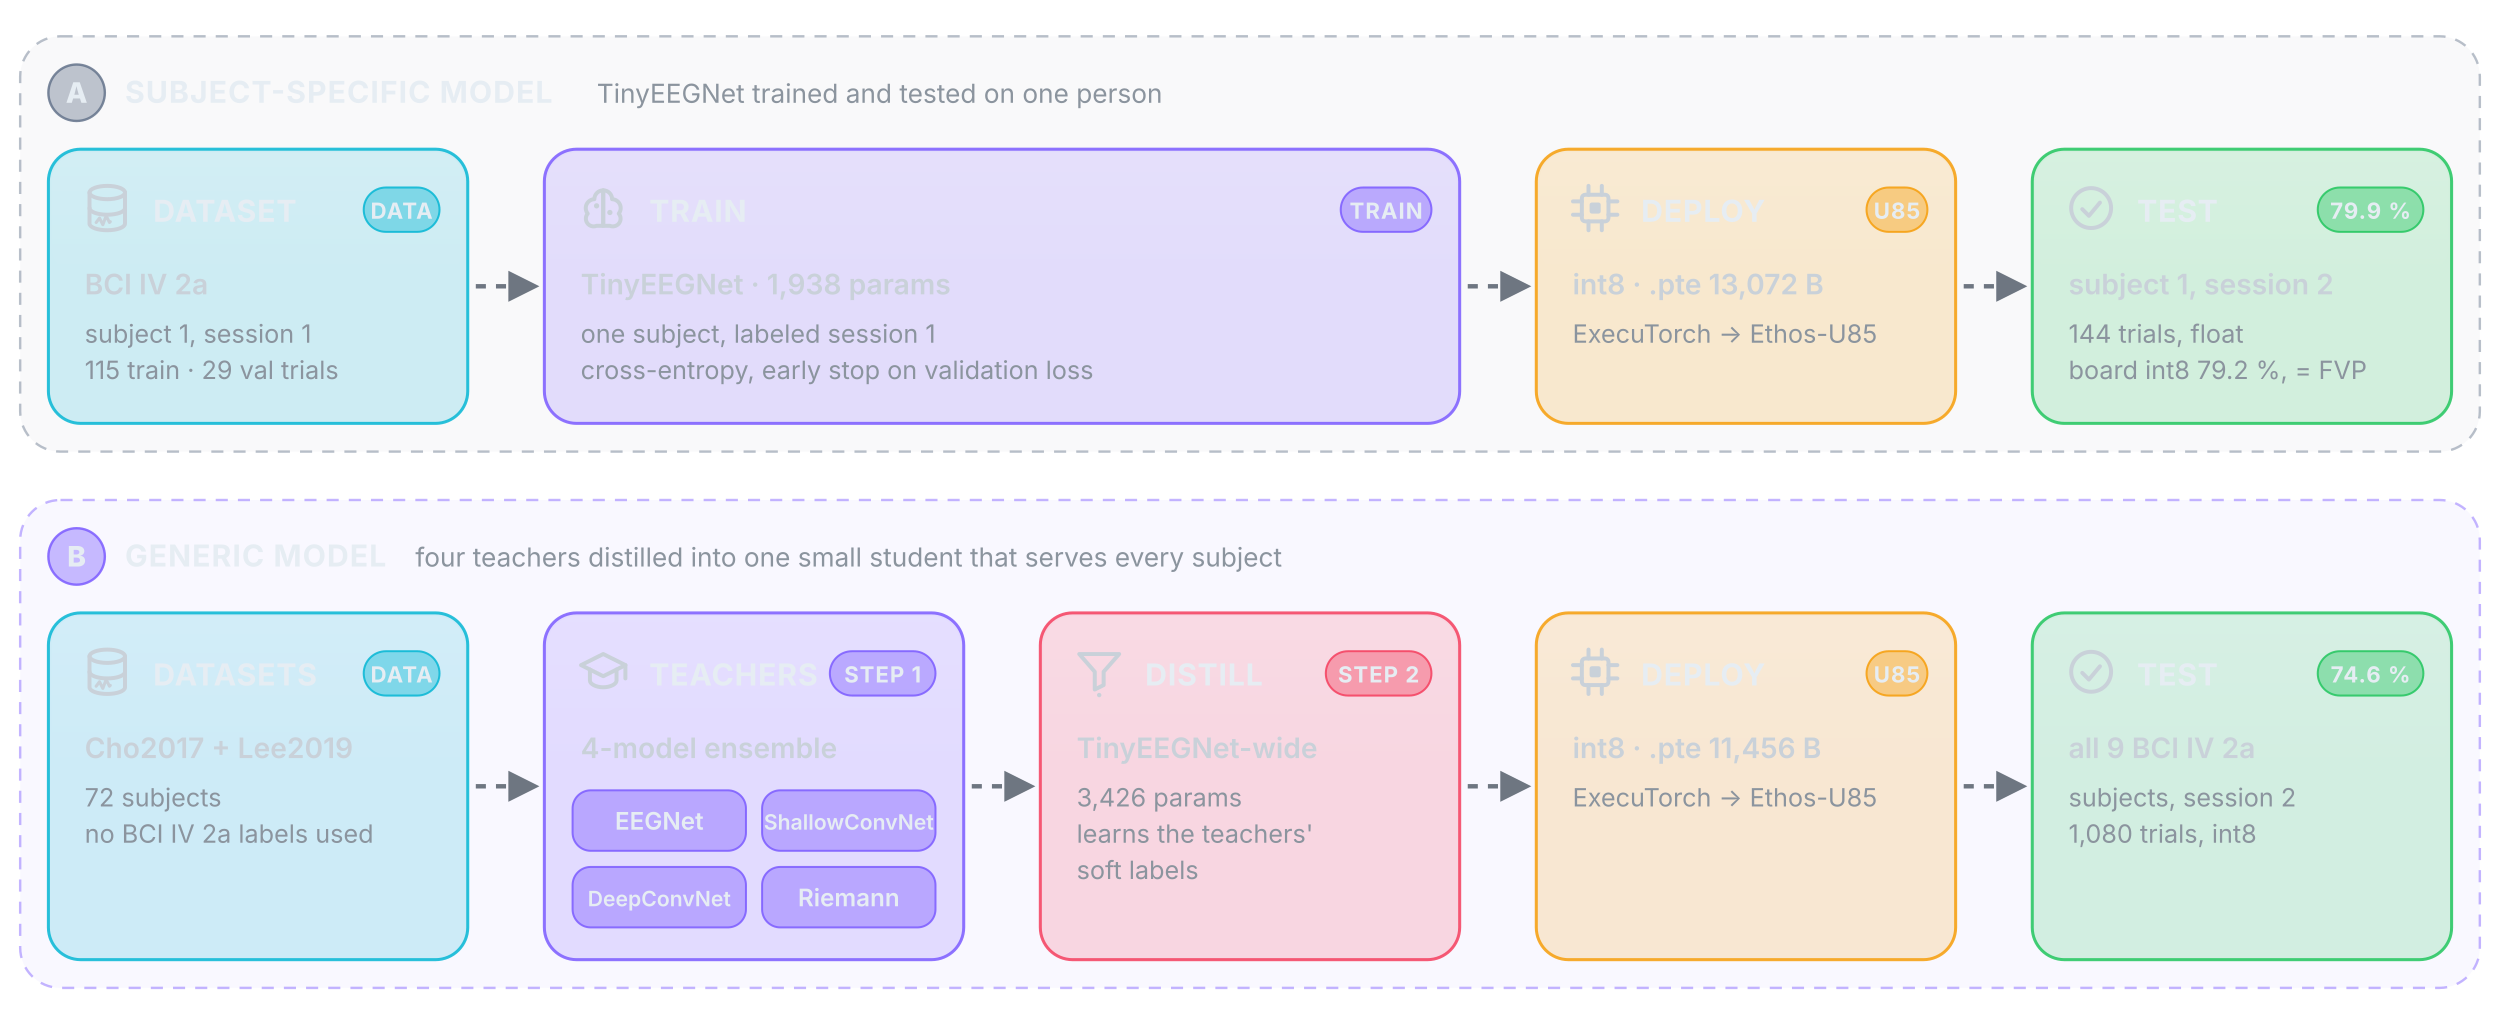
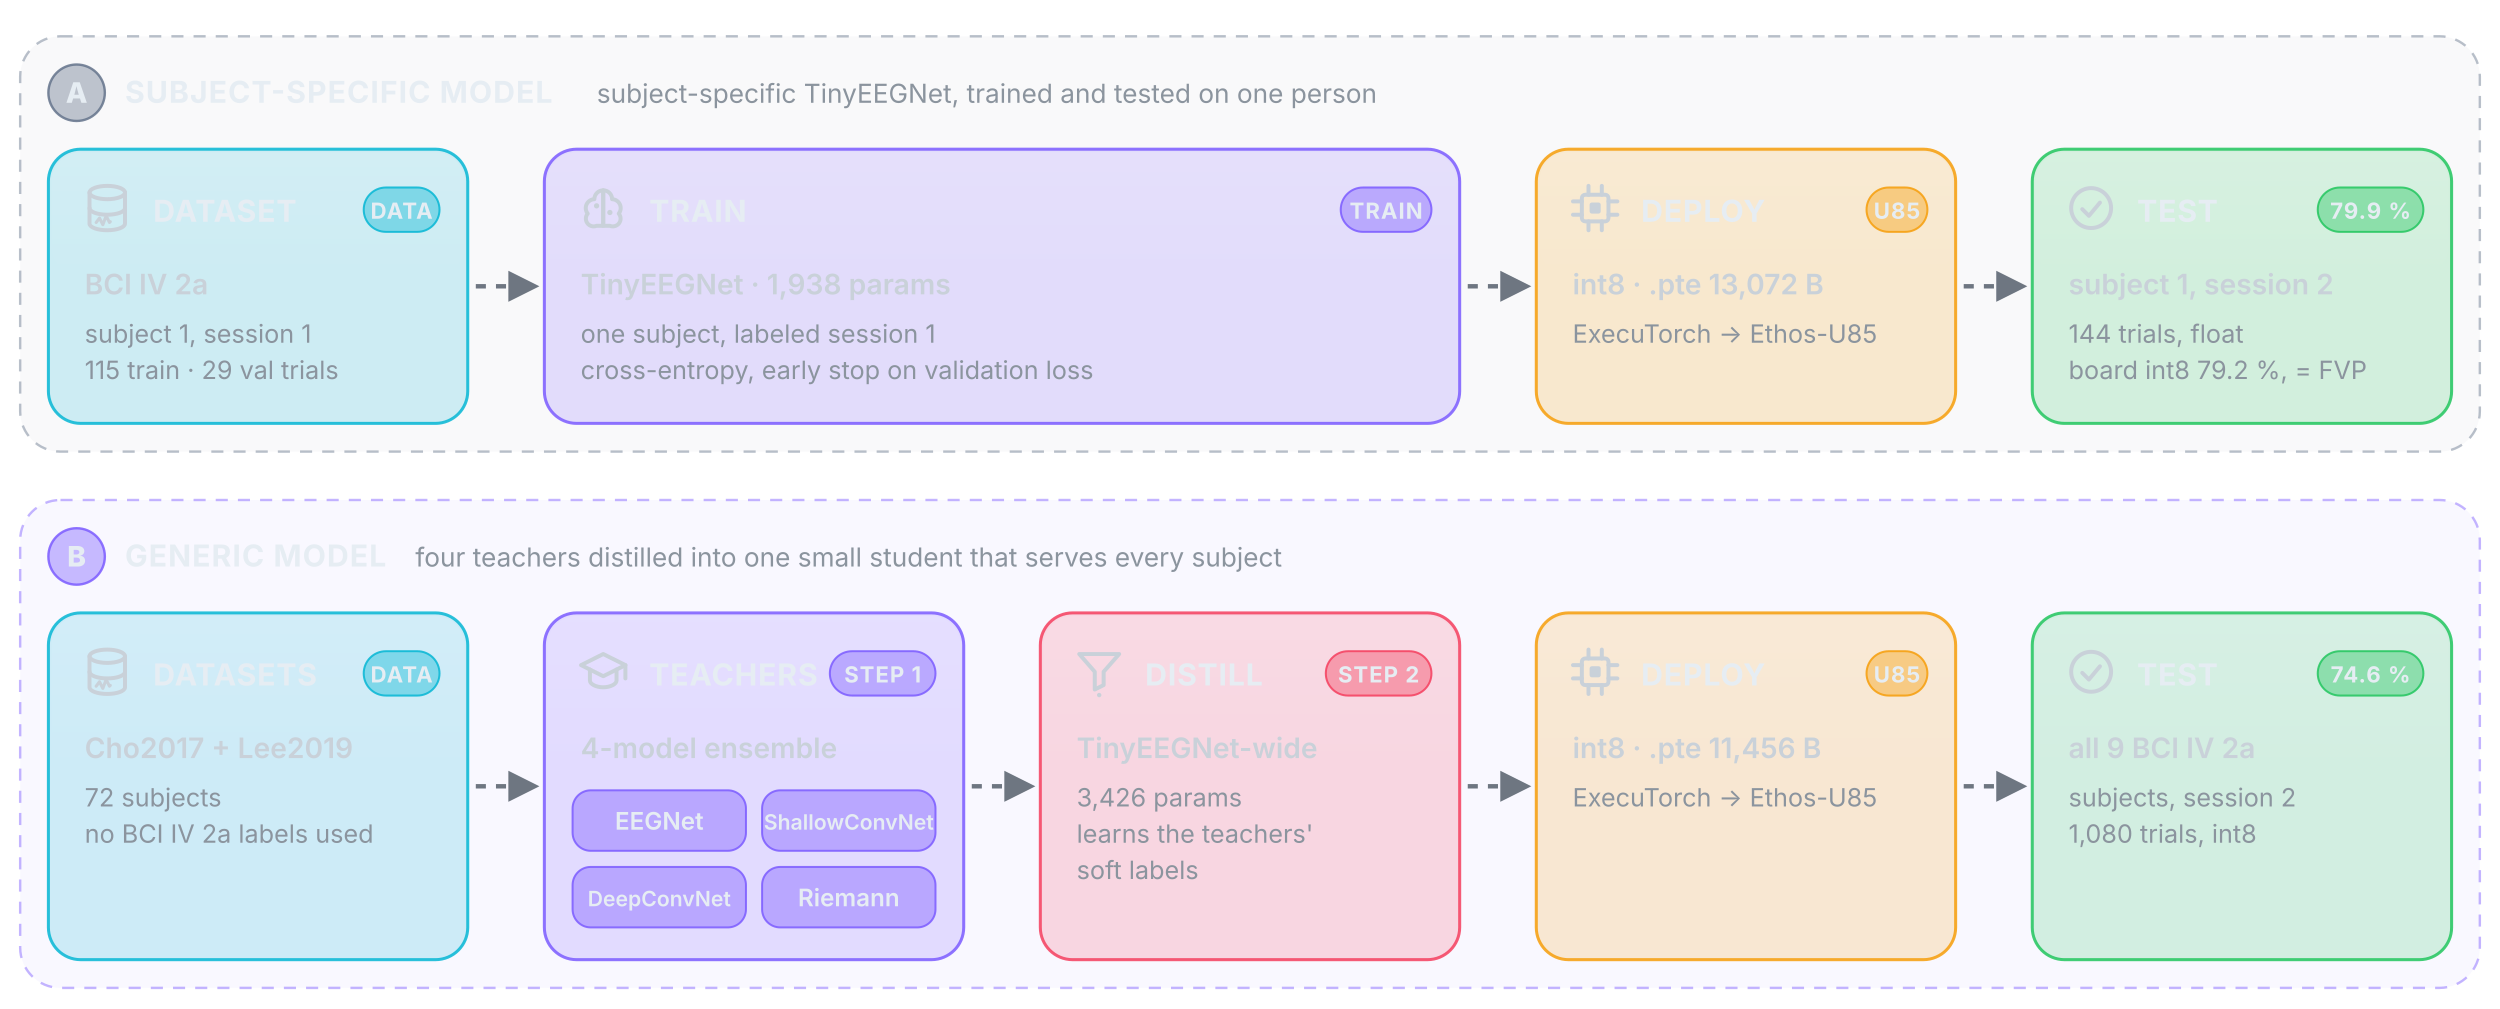
<svg xmlns="http://www.w3.org/2000/svg" viewBox="0 0 1240 500" width="1240" height="500" font-family="Inter, -apple-system, 'Segoe UI', Helvetica, Arial, sans-serif">
  <defs>
    <marker id="ah" viewBox="0 0 10 10" refX="9" refY="5" markerWidth="7" markerHeight="7" orient="auto-start-reverse">
      <path d="M0,0 L10,5 L0,10 z" fill="#6e7681" />
    </marker>
    <linearGradient id="sheen" x1="0" y1="0" x2="0" y2="1">
      <stop offset="0" stop-color="#ffffff" stop-opacity="0.1" />
      <stop offset="1" stop-color="#ffffff" stop-opacity="0" />
    </linearGradient>
  </defs>
  <rect x="10" y="18" width="1220" height="206" rx="20" fill="rgba(100,116,139,0.04)" stroke="rgba(100,116,139,0.45)" stroke-width="1.2" stroke-dasharray="6 5" />
  <circle cx="38" cy="46" r="14" fill="rgba(100,116,139,0.4)" stroke="rgba(100,116,139,0.85)" stroke-width="1.2" />
  <text x="38" y="51" font-size="14" font-weight="800" text-anchor="middle" fill="#e6edf3">A</text>
  <text x="62" y="51" font-size="15" font-weight="700" letter-spacing="0.5" fill="#e6edf3">SUBJECT-SPECIFIC MODEL</text>
-   <text x="296" y="51" font-size="13" fill="#8b949e">TinyEEGNet trained and tested on one person</text>
+   <text x="296" y="51" font-size="13" fill="#8b949e">subject-specific TinyEEGNet, trained and tested on one person</text>
  <rect x="10" y="248" width="1220" height="242" rx="20" fill="rgba(124,92,255,0.04)" stroke="rgba(124,92,255,0.45)" stroke-width="1.2" stroke-dasharray="6 5" />
  <circle cx="38" cy="276" r="14" fill="rgba(124,92,255,0.4)" stroke="rgba(124,92,255,0.85)" stroke-width="1.2" />
  <text x="38" y="281" font-size="14" font-weight="800" text-anchor="middle" fill="#e6edf3">B</text>
  <text x="62" y="281" font-size="15" font-weight="700" letter-spacing="0.5" fill="#e6edf3">GENERIC MODEL</text>
  <text x="206" y="281" font-size="13" fill="#8b949e">four teachers distilled into one small student that serves every subject</text>
  <rect x="24" y="74" width="208" height="136" rx="16" fill="rgba(6,182,212,0.18)" stroke="rgba(6,182,212,0.85)" stroke-width="1.5" />
  <rect x="25.5" y="75.5" width="205" height="61.2" rx="14.5" fill="url(#sheen)" />
  <g transform="translate(40,90) scale(1.1)" fill="none" stroke="#c9d1d9" stroke-width="1.8" stroke-linecap="round" stroke-linejoin="round">
    <ellipse cx="12" cy="5" rx="8" ry="3" />
    <path d="M4 5v14c0 1.7 3.6 3 8 3s8-1.3 8-3V5" />
    <path d="M4 12c0 1.7 3.6 3 8 3s8-1.3 8-3" />
    <path d="M7 18.5l1.5-2 1.5 3 1.5-4 1.5 3 1.5-1.5 1.5 1" stroke-width="1.4" stroke-dasharray="14 14">
      <animate attributeName="stroke-dashoffset" values="0;-28" dur="2.4s" repeatCount="indefinite" />
    </path>
  </g>
  <text x="76" y="110" font-size="15" font-weight="700" letter-spacing="0.4" fill="#e6edf3">DATASET</text>
  <rect x="180.4" y="93" width="37.6" height="22" rx="11" fill="rgba(6,182,212,0.4)" stroke="rgba(6,182,212,0.85)" stroke-width="1" />
  <text x="199.2" y="108.5" font-size="11" font-weight="700" letter-spacing="0.5" text-anchor="middle" fill="#e6edf3">DATA</text>
  <text x="42" y="146" font-size="14" font-weight="600" fill="#c9d1d9">BCI IV 2a</text>
  <text x="42" y="170" font-size="12.5" fill="#8b949e">subject 1, session 1</text>
  <text x="42" y="188" font-size="12.5" fill="#8b949e">115 train · 29 val trials</text>
  <rect x="270" y="74" width="454" height="136" rx="16" fill="rgba(124,92,255,0.18)" stroke="rgba(124,92,255,0.85)" stroke-width="1.5" />
  <rect x="271.5" y="75.5" width="451" height="61.2" rx="14.5" fill="url(#sheen)" />
  <g transform="translate(286,90) scale(1.1)" fill="none" stroke="#c9d1d9" stroke-width="1.8" stroke-linecap="round" stroke-linejoin="round">
    <path d="M12 4a4 4 0 0 0-4 4 4 4 0 0 0-3 6.5A3.5 3.5 0 0 0 9 20h3zM12 4a4 4 0 0 1 4 4 4 4 0 0 1 3 6.5A3.5 3.5 0 0 1 15 20h-3z" />
    <path d="M12 4v16" />
    <circle cx="9" cy="11" r="1.2" stroke="none" fill="#c9d1d9">
      <animate attributeName="opacity" values="1;0.2;1" dur="1.2s" repeatCount="indefinite" />
    </circle>
    <circle cx="15" cy="14" r="1.2" stroke="none" fill="#c9d1d9">
      <animate attributeName="opacity" values="0.2;1;0.2" dur="1.2s" repeatCount="indefinite" />
    </circle>
  </g>
  <text x="322" y="110" font-size="15" font-weight="700" letter-spacing="0.4" fill="#e6edf3">TRAIN</text>
  <rect x="665.0" y="93" width="45.0" height="22" rx="11" fill="rgba(124,92,255,0.4)" stroke="rgba(124,92,255,0.85)" stroke-width="1" />
  <text x="687.5" y="108.5" font-size="11" font-weight="700" letter-spacing="0.5" text-anchor="middle" fill="#e6edf3">TRAIN</text>
  <text x="288" y="146" font-size="14" font-weight="600" fill="#c9d1d9">TinyEEGNet · 1,938 params</text>
  <text x="288" y="170" font-size="12.5" fill="#8b949e">one subject, labeled session 1</text>
  <text x="288" y="188" font-size="12.5" fill="#8b949e">cross-entropy, early stop on validation loss</text>
  <rect x="762" y="74" width="208" height="136" rx="16" fill="rgba(245,158,11,0.18)" stroke="rgba(245,158,11,0.85)" stroke-width="1.5" />
  <rect x="763.5" y="75.5" width="205" height="61.2" rx="14.5" fill="url(#sheen)" />
  <g transform="translate(778,90) scale(1.1)" fill="none" stroke="#c9d1d9" stroke-width="1.8" stroke-linecap="round" stroke-linejoin="round">
    <rect x="6" y="6" width="12" height="12" rx="1.5" />
    <path d="M9 2v4M15 2v4M9 18v4M15 18v4M2 9h4M2 15h4M18 9h4M18 15h4" />
    <rect x="9.5" y="9.5" width="5" height="5" rx="1" fill="#c9d1d9" stroke="none">
      <animate attributeName="opacity" values="1;0.25;1" dur="0.8s" repeatCount="indefinite" />
    </rect>
  </g>
  <text x="814" y="110" font-size="15" font-weight="700" letter-spacing="0.4" fill="#e6edf3">DEPLOY</text>
  <rect x="925.8" y="93" width="30.2" height="22" rx="11" fill="rgba(245,158,11,0.4)" stroke="rgba(245,158,11,0.85)" stroke-width="1" />
  <text x="940.9" y="108.5" font-size="11" font-weight="700" letter-spacing="0.5" text-anchor="middle" fill="#e6edf3">U85</text>
  <text x="780" y="146" font-size="14" font-weight="600" fill="#c9d1d9">int8 · .pte 13,072 B</text>
  <text x="780" y="170" font-size="12.5" fill="#8b949e">ExecuTorch → Ethos-U85</text>
  <rect x="1008" y="74" width="208" height="136" rx="16" fill="rgba(34,197,94,0.18)" stroke="rgba(34,197,94,0.85)" stroke-width="1.5" />
  <rect x="1009.5" y="75.5" width="205" height="61.2" rx="14.5" fill="url(#sheen)" />
  <g transform="translate(1024,90) scale(1.1)" fill="none" stroke="#c9d1d9" stroke-width="1.8" stroke-linecap="round" stroke-linejoin="round">
    <circle cx="12" cy="12" r="9" />
    <path d="M8 12.5l3 3 5-6" stroke-dasharray="12 12">
      <animate attributeName="stroke-dashoffset" values="12;0;0;12" keyTimes="0;0.3;0.85;1" dur="3s" repeatCount="indefinite" />
    </path>
  </g>
  <text x="1060" y="110" font-size="15" font-weight="700" letter-spacing="0.4" fill="#e6edf3">TEST</text>
  <rect x="1149.6" y="93" width="52.4" height="22" rx="11" fill="rgba(34,197,94,0.4)" stroke="rgba(34,197,94,0.85)" stroke-width="1" />
  <text x="1175.8" y="108.5" font-size="11" font-weight="700" letter-spacing="0.5" text-anchor="middle" fill="#e6edf3">79.9 %</text>
  <text x="1026" y="146" font-size="14" font-weight="600" fill="#c9d1d9">subject 1, session 2</text>
  <text x="1026" y="170" font-size="12.5" fill="#8b949e">144 trials, float</text>
  <text x="1026" y="188" font-size="12.5" fill="#8b949e">board int8 79.2 %, = FVP</text>
  <rect x="24" y="304" width="208" height="172" rx="16" fill="rgba(6,182,212,0.18)" stroke="rgba(6,182,212,0.85)" stroke-width="1.5" />
  <rect x="25.5" y="305.5" width="205" height="77.4" rx="14.5" fill="url(#sheen)" />
  <g transform="translate(40,320) scale(1.1)" fill="none" stroke="#c9d1d9" stroke-width="1.8" stroke-linecap="round" stroke-linejoin="round">
    <ellipse cx="12" cy="5" rx="8" ry="3" />
    <path d="M4 5v14c0 1.7 3.6 3 8 3s8-1.3 8-3V5" />
    <path d="M4 12c0 1.7 3.6 3 8 3s8-1.3 8-3" />
    <path d="M7 18.5l1.5-2 1.5 3 1.5-4 1.5 3 1.5-1.5 1.5 1" stroke-width="1.4" stroke-dasharray="14 14">
      <animate attributeName="stroke-dashoffset" values="0;-28" dur="2.4s" repeatCount="indefinite" />
    </path>
  </g>
  <text x="76" y="340" font-size="15" font-weight="700" letter-spacing="0.4" fill="#e6edf3">DATASETS</text>
  <rect x="180.4" y="323" width="37.6" height="22" rx="11" fill="rgba(6,182,212,0.4)" stroke="rgba(6,182,212,0.85)" stroke-width="1" />
  <text x="199.2" y="338.5" font-size="11" font-weight="700" letter-spacing="0.5" text-anchor="middle" fill="#e6edf3">DATA</text>
  <text x="42" y="376" font-size="14" font-weight="600" fill="#c9d1d9">Cho2017 + Lee2019</text>
  <text x="42" y="400" font-size="12.5" fill="#8b949e">72 subjects</text>
  <text x="42" y="418" font-size="12.5" fill="#8b949e">no BCI IV 2a labels used</text>
  <rect x="270" y="304" width="208" height="172" rx="16" fill="rgba(124,92,255,0.18)" stroke="rgba(124,92,255,0.85)" stroke-width="1.5" />
  <rect x="271.5" y="305.5" width="205" height="77.4" rx="14.5" fill="url(#sheen)" />
  <g transform="translate(286,320) scale(1.1)" fill="none" stroke="#c9d1d9" stroke-width="1.8" stroke-linecap="round" stroke-linejoin="round">
    <path d="M2 9l10-5 10 5-10 5z" />
    <path d="M6 11v5c0 1.5 2.7 3 6 3s6-1.5 6-3v-5" />
    <path d="M22 9v6">
      <animate attributeName="opacity" values="1;0.3;1" dur="1.6s" repeatCount="indefinite" />
    </path>
  </g>
  <text x="322" y="340" font-size="15" font-weight="700" letter-spacing="0.4" fill="#e6edf3">TEACHERS</text>
  <rect x="411.6" y="323" width="52.4" height="22" rx="11" fill="rgba(124,92,255,0.4)" stroke="rgba(124,92,255,0.85)" stroke-width="1" />
  <text x="437.8" y="338.5" font-size="11" font-weight="700" letter-spacing="0.5" text-anchor="middle" fill="#e6edf3">STEP 1</text>
  <text x="288" y="376" font-size="14" font-weight="600" fill="#c9d1d9">4-model ensemble</text>
  <rect x="516" y="304" width="208" height="172" rx="16" fill="rgba(244,63,94,0.18)" stroke="rgba(244,63,94,0.85)" stroke-width="1.5" />
  <rect x="517.5" y="305.5" width="205" height="77.4" rx="14.5" fill="url(#sheen)" />
  <g transform="translate(532,320) scale(1.1)" fill="none" stroke="#c9d1d9" stroke-width="1.8" stroke-linecap="round" stroke-linejoin="round">
    <path d="M3 4h18l-7 8v6l-4 2v-8z" />
    <circle cx="12" cy="22.5" r="1" stroke="none" fill="#c9d1d9">
      <animate attributeName="cy" values="13;23" dur="1.2s" repeatCount="indefinite" />
      <animate attributeName="opacity" values="1;0" dur="1.2s" repeatCount="indefinite" />
    </circle>
  </g>
  <text x="568" y="340" font-size="15" font-weight="700" letter-spacing="0.4" fill="#e6edf3">DISTILL</text>
  <rect x="657.6" y="323" width="52.4" height="22" rx="11" fill="rgba(244,63,94,0.4)" stroke="rgba(244,63,94,0.85)" stroke-width="1" />
  <text x="683.8" y="338.5" font-size="11" font-weight="700" letter-spacing="0.5" text-anchor="middle" fill="#e6edf3">STEP 2</text>
  <text x="534" y="376" font-size="14" font-weight="600" fill="#c9d1d9">TinyEEGNet-wide</text>
  <text x="534" y="400" font-size="12.5" fill="#8b949e">3,426 params</text>
  <text x="534" y="418" font-size="12.5" fill="#8b949e">learns the teachers'</text>
  <text x="534" y="436" font-size="12.5" fill="#8b949e">soft labels</text>
  <rect x="762" y="304" width="208" height="172" rx="16" fill="rgba(245,158,11,0.18)" stroke="rgba(245,158,11,0.85)" stroke-width="1.5" />
  <rect x="763.5" y="305.5" width="205" height="77.4" rx="14.5" fill="url(#sheen)" />
  <g transform="translate(778,320) scale(1.1)" fill="none" stroke="#c9d1d9" stroke-width="1.8" stroke-linecap="round" stroke-linejoin="round">
    <rect x="6" y="6" width="12" height="12" rx="1.5" />
    <path d="M9 2v4M15 2v4M9 18v4M15 18v4M2 9h4M2 15h4M18 9h4M18 15h4" />
    <rect x="9.5" y="9.5" width="5" height="5" rx="1" fill="#c9d1d9" stroke="none">
      <animate attributeName="opacity" values="1;0.25;1" dur="0.8s" repeatCount="indefinite" />
    </rect>
  </g>
  <text x="814" y="340" font-size="15" font-weight="700" letter-spacing="0.4" fill="#e6edf3">DEPLOY</text>
  <rect x="925.8" y="323" width="30.2" height="22" rx="11" fill="rgba(245,158,11,0.4)" stroke="rgba(245,158,11,0.85)" stroke-width="1" />
  <text x="940.9" y="338.5" font-size="11" font-weight="700" letter-spacing="0.5" text-anchor="middle" fill="#e6edf3">U85</text>
  <text x="780" y="376" font-size="14" font-weight="600" fill="#c9d1d9">int8 · .pte 11,456 B</text>
  <text x="780" y="400" font-size="12.5" fill="#8b949e">ExecuTorch → Ethos-U85</text>
  <rect x="1008" y="304" width="208" height="172" rx="16" fill="rgba(34,197,94,0.18)" stroke="rgba(34,197,94,0.85)" stroke-width="1.5" />
  <rect x="1009.5" y="305.5" width="205" height="77.4" rx="14.5" fill="url(#sheen)" />
  <g transform="translate(1024,320) scale(1.1)" fill="none" stroke="#c9d1d9" stroke-width="1.8" stroke-linecap="round" stroke-linejoin="round">
    <circle cx="12" cy="12" r="9" />
    <path d="M8 12.5l3 3 5-6" stroke-dasharray="12 12">
      <animate attributeName="stroke-dashoffset" values="12;0;0;12" keyTimes="0;0.3;0.85;1" dur="3s" repeatCount="indefinite" />
    </path>
  </g>
  <text x="1060" y="340" font-size="15" font-weight="700" letter-spacing="0.4" fill="#e6edf3">TEST</text>
  <rect x="1149.6" y="323" width="52.4" height="22" rx="11" fill="rgba(34,197,94,0.4)" stroke="rgba(34,197,94,0.85)" stroke-width="1" />
  <text x="1175.8" y="338.5" font-size="11" font-weight="700" letter-spacing="0.5" text-anchor="middle" fill="#e6edf3">74.6 %</text>
  <text x="1026" y="376" font-size="14" font-weight="600" fill="#c9d1d9">all 9 BCI IV 2a</text>
  <text x="1026" y="400" font-size="12.5" fill="#8b949e">subjects, session 2</text>
  <text x="1026" y="418" font-size="12.5" fill="#8b949e">1,080 trials, int8</text>
  <rect x="284" y="392" width="86" height="30" rx="9" fill="rgba(124,92,255,0.4)" stroke="rgba(124,92,255,0.85)" stroke-width="1">
    <animate attributeName="fill-opacity" values="0.35;1;0.35" dur="2s" begin="0.0s" repeatCount="indefinite" />
  </rect>
  <text x="327.0" y="411.5" font-size="12" font-weight="600" text-anchor="middle" fill="#e6edf3">EEGNet</text>
  <rect x="378" y="392" width="86" height="30" rx="9" fill="rgba(124,92,255,0.4)" stroke="rgba(124,92,255,0.85)" stroke-width="1">
    <animate attributeName="fill-opacity" values="0.35;1;0.35" dur="2s" begin="0.5s" repeatCount="indefinite" />
  </rect>
  <text x="421.0" y="411.5" font-size="10.5" font-weight="600" text-anchor="middle" fill="#e6edf3">ShallowConvNet</text>
  <rect x="284" y="430" width="86" height="30" rx="9" fill="rgba(124,92,255,0.4)" stroke="rgba(124,92,255,0.85)" stroke-width="1">
    <animate attributeName="fill-opacity" values="0.35;1;0.35" dur="2s" begin="1.0s" repeatCount="indefinite" />
  </rect>
  <text x="327.0" y="449.5" font-size="10.5" font-weight="600" text-anchor="middle" fill="#e6edf3">DeepConvNet</text>
  <rect x="378" y="430" width="86" height="30" rx="9" fill="rgba(124,92,255,0.4)" stroke="rgba(124,92,255,0.85)" stroke-width="1">
    <animate attributeName="fill-opacity" values="0.35;1;0.35" dur="2s" begin="1.5s" repeatCount="indefinite" />
  </rect>
  <text x="421.0" y="449.5" font-size="12" font-weight="600" text-anchor="middle" fill="#e6edf3">Riemann</text>
  <path d="M236,142.0 H266" fill="none" stroke="#6e7681" stroke-width="2.2" stroke-dasharray="5 5" marker-end="url(#ah)">
    <animate attributeName="stroke-dashoffset" from="10" to="0" dur="0.6s" repeatCount="indefinite" />
  </path>
  <path d="M728,142.0 H758" fill="none" stroke="#6e7681" stroke-width="2.2" stroke-dasharray="5 5" marker-end="url(#ah)">
    <animate attributeName="stroke-dashoffset" from="10" to="0" dur="0.6s" repeatCount="indefinite" />
  </path>
  <path d="M974,142.0 H1004" fill="none" stroke="#6e7681" stroke-width="2.2" stroke-dasharray="5 5" marker-end="url(#ah)">
    <animate attributeName="stroke-dashoffset" from="10" to="0" dur="0.6s" repeatCount="indefinite" />
  </path>
  <path d="M236,390.0 H266" fill="none" stroke="#6e7681" stroke-width="2.2" stroke-dasharray="5 5" marker-end="url(#ah)">
    <animate attributeName="stroke-dashoffset" from="10" to="0" dur="0.6s" repeatCount="indefinite" />
  </path>
  <path d="M482,390.0 H512" fill="none" stroke="#6e7681" stroke-width="2.2" stroke-dasharray="5 5" marker-end="url(#ah)">
    <animate attributeName="stroke-dashoffset" from="10" to="0" dur="0.6s" repeatCount="indefinite" />
  </path>
  <path d="M728,390.0 H758" fill="none" stroke="#6e7681" stroke-width="2.2" stroke-dasharray="5 5" marker-end="url(#ah)">
    <animate attributeName="stroke-dashoffset" from="10" to="0" dur="0.6s" repeatCount="indefinite" />
  </path>
  <path d="M974,390.0 H1004" fill="none" stroke="#6e7681" stroke-width="2.2" stroke-dasharray="5 5" marker-end="url(#ah)">
    <animate attributeName="stroke-dashoffset" from="10" to="0" dur="0.6s" repeatCount="indefinite" />
  </path>
</svg>
